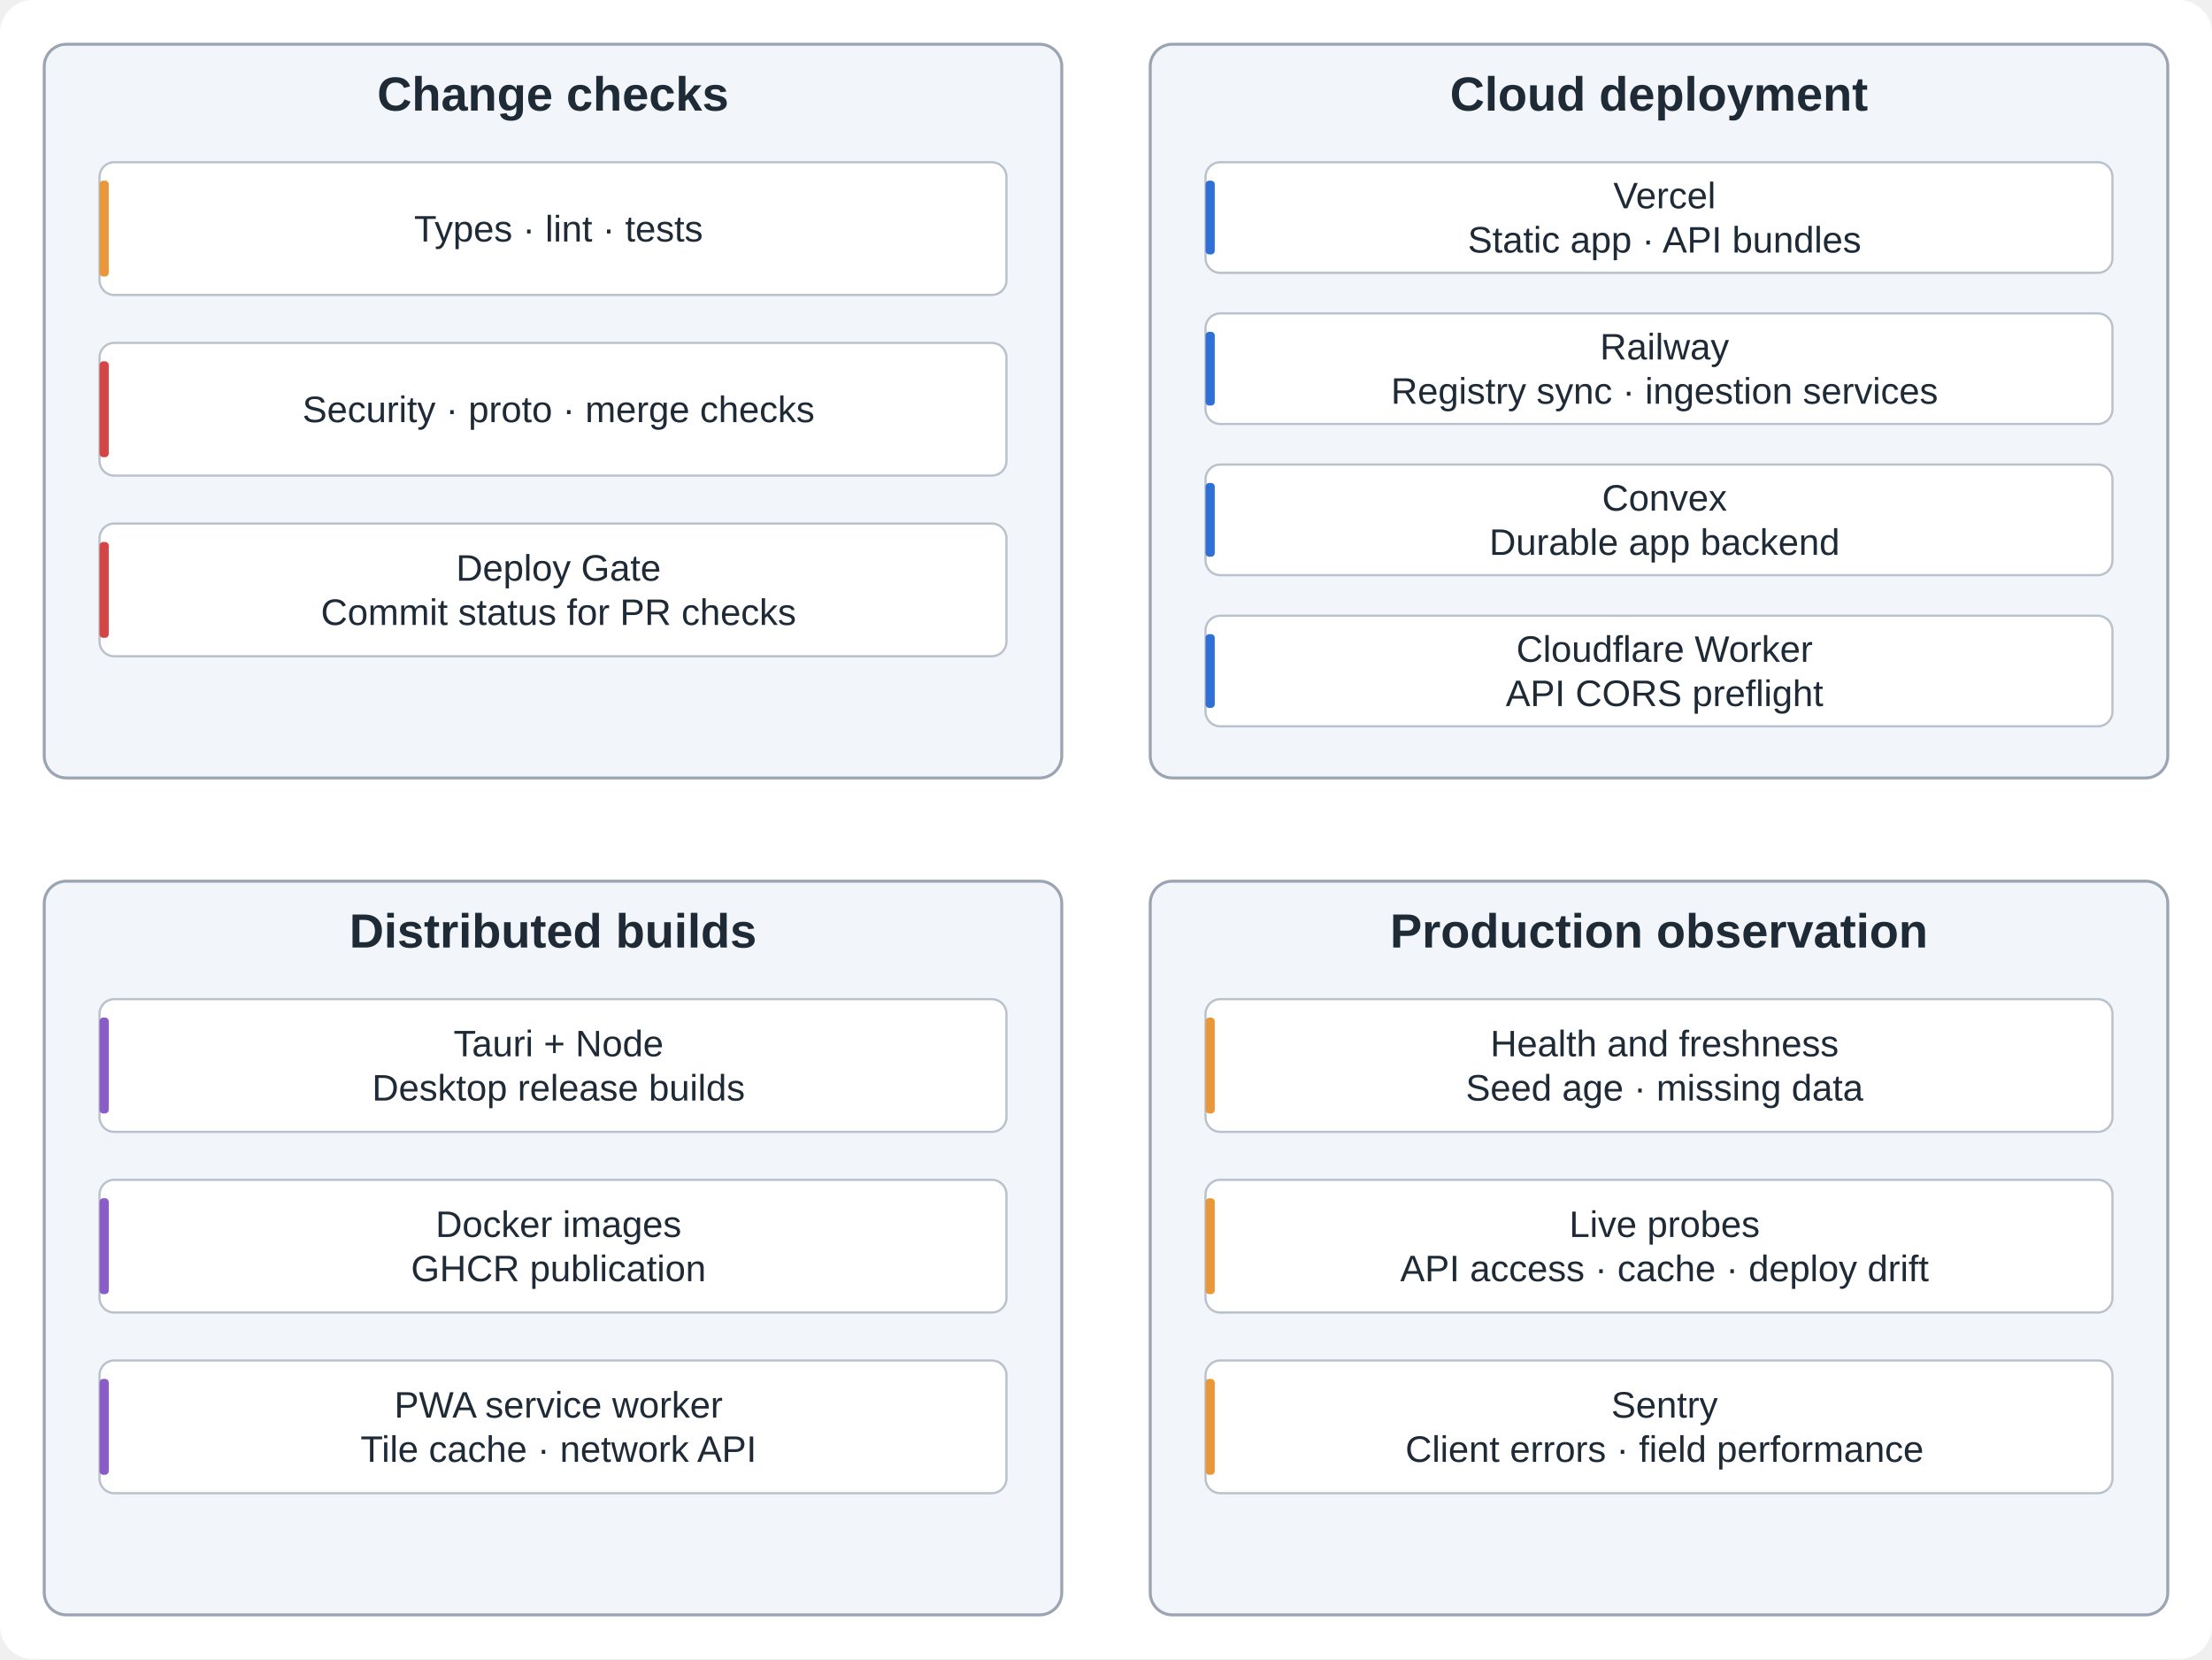
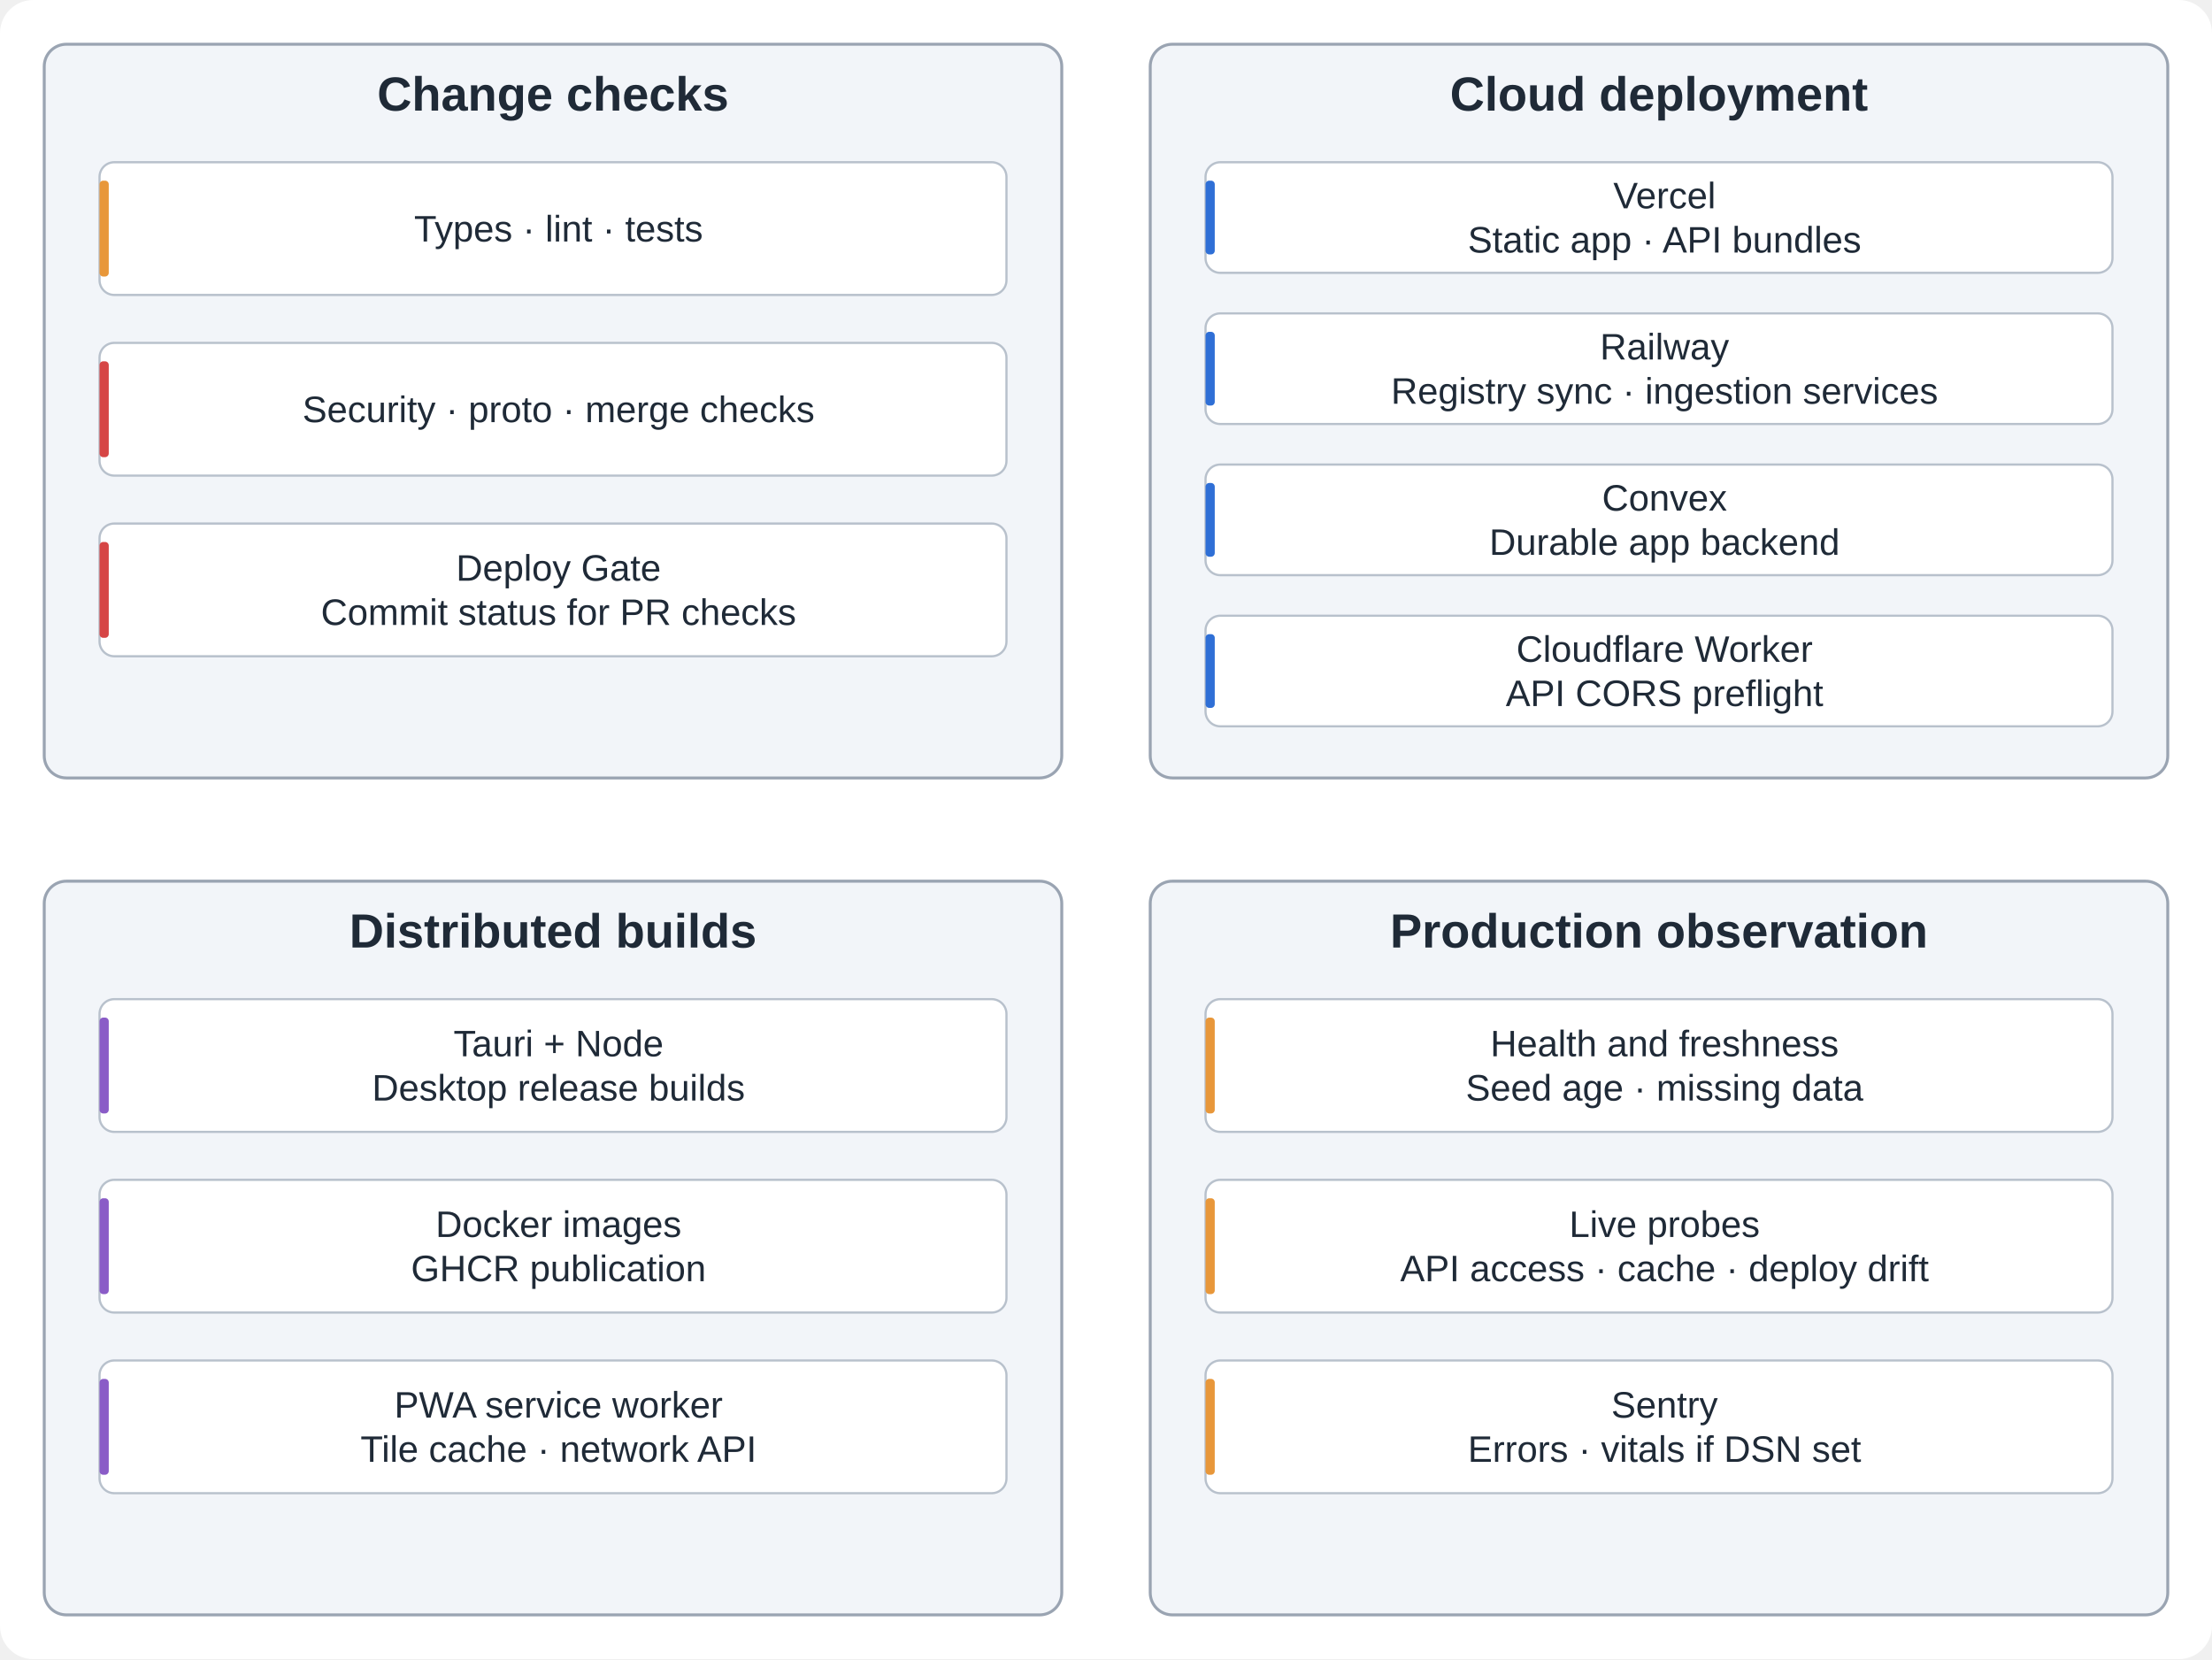
<svg xmlns="http://www.w3.org/2000/svg" viewBox="0 0 1200 900" width="1200" height="900" role="img" aria-labelledby="t d">
  <defs>
    <marker id="arr" viewBox="0 0 10 10" refX="9" refY="5" markerWidth="7" markerHeight="7" orient="auto">
      <path d="M0 0L10 5L0 10z" fill="#5b6675" />
    </marker>
    <marker id="ca" viewBox="0 0 10 10" refX="5" refY="5" markerWidth="6" markerHeight="6" orient="auto">
      <path d="M0 0L10 5L0 10z" fill="#5b6675" />
    </marker>
  </defs>
  <style>
text{font-family:-apple-system,"Helvetica Neue",Arial,"PingFang SC",sans-serif;fill:#1f2a37}
.gt{font-size:26px;font-weight:700}
.st{font-size:20px;font-weight:700}
.ag{font-size:20px}
.q{font-size:18px;fill:#3d4a5c}
.lb{font-size:17px;fill:#4a5565}
.al{font-size:16px;font-weight:600;fill:#3d4a5c;paint-order:stroke;stroke:#ffffff;stroke-width:6px;stroke-linejoin:round}
.grp{fill:#f2f5f9;stroke:#9aa4b2;stroke-width:1.6}
.sub{fill:#e8edf3;stroke:#b8c1cc;stroke-width:1.2}
.agent{fill:#ffffff;stroke:#b8c1cc;stroke-width:1.2}
.human{fill:#d6e6fb;stroke:#9cbbe6;stroke-width:1.2}
.front{fill:#dcf0e0;stroke:#9ccfa8;stroke-width:1.2}
.flow{stroke:#5b6675;stroke-width:2;fill:none;marker-end:url(#arr)}
.back{stroke-dasharray:7 5}
.cyc{stroke:#5b6675;stroke-width:2;fill:none;marker-end:url(#ca)}
.num{fill:#1f2a37}
.numt{font-size:16px;font-weight:700;fill:#ffffff}
</style>
  <rect width="1200" height="900" rx="18" fill="#ffffff" />
  <rect x="24" y="24" width="552" height="398" rx="12" class="grp" />
  <text x="300.0" y="60" class="gt" text-anchor="middle">Change checks</text>
  <rect x="624" y="24" width="552" height="398" rx="12" class="grp" />
  <text x="900.0" y="60" class="gt" text-anchor="middle">Cloud deployment</text>
  <rect x="24" y="478" width="552" height="398" rx="12" class="grp" />
  <text x="300.0" y="514" class="gt" text-anchor="middle">Distributed builds</text>
  <rect x="624" y="478" width="552" height="398" rx="12" class="grp" />
  <text x="900.0" y="514" class="gt" text-anchor="middle">Production observation</text>
  <rect x="54" y="88" width="492" height="72" rx="8" class="agent" />
  <rect x="54" y="98" width="5" height="52" rx="2" fill="#e8973a" />
  <text x="303.0" y="131.0" class="ag" text-anchor="middle">Types · lint · tests</text>
  <rect x="54" y="186" width="492" height="72" rx="8" class="agent" />
  <rect x="54" y="196" width="5" height="52" rx="2" fill="#d64545" />
  <text x="303.0" y="229.0" class="ag" text-anchor="middle">Security · proto · merge checks</text>
  <rect x="54" y="284" width="492" height="72" rx="8" class="agent" />
  <rect x="54" y="294" width="5" height="52" rx="2" fill="#d64545" />
  <text x="303.0" y="315.0" class="ag" text-anchor="middle">Deploy Gate</text>
  <text x="303.0" y="339.0" class="ag" text-anchor="middle">Commit status for PR checks</text>
  <rect x="654" y="88" width="492" height="60" rx="8" class="agent" />
  <rect x="654" y="98" width="5" height="40" rx="2" fill="#2f6fd6" />
  <text x="903.0" y="113.0" class="ag" text-anchor="middle">Vercel</text>
  <text x="903.0" y="137.0" class="ag" text-anchor="middle">Static app · API bundles</text>
  <rect x="654" y="170" width="492" height="60" rx="8" class="agent" />
  <rect x="654" y="180" width="5" height="40" rx="2" fill="#2f6fd6" />
  <text x="903.0" y="195.0" class="ag" text-anchor="middle">Railway</text>
  <text x="903.0" y="219.0" class="ag" text-anchor="middle">Registry sync · ingestion services</text>
  <rect x="654" y="252" width="492" height="60" rx="8" class="agent" />
  <rect x="654" y="262" width="5" height="40" rx="2" fill="#2f6fd6" />
  <text x="903.0" y="277.0" class="ag" text-anchor="middle">Convex</text>
  <text x="903.0" y="301.0" class="ag" text-anchor="middle">Durable app backend</text>
  <rect x="654" y="334" width="492" height="60" rx="8" class="agent" />
  <rect x="654" y="344" width="5" height="40" rx="2" fill="#2f6fd6" />
  <text x="903.0" y="359.0" class="ag" text-anchor="middle">Cloudflare Worker</text>
  <text x="903.0" y="383.0" class="ag" text-anchor="middle">API CORS preflight</text>
  <rect x="54" y="542" width="492" height="72" rx="8" class="agent" />
  <rect x="54" y="552" width="5" height="52" rx="2" fill="#8a5cc7" />
  <text x="303.0" y="573.0" class="ag" text-anchor="middle">Tauri + Node</text>
  <text x="303.0" y="597.0" class="ag" text-anchor="middle">Desktop release builds</text>
  <rect x="54" y="640" width="492" height="72" rx="8" class="agent" />
  <rect x="54" y="650" width="5" height="52" rx="2" fill="#8a5cc7" />
  <text x="303.0" y="671.0" class="ag" text-anchor="middle">Docker images</text>
  <text x="303.0" y="695.0" class="ag" text-anchor="middle">GHCR publication</text>
  <rect x="54" y="738" width="492" height="72" rx="8" class="agent" />
  <rect x="54" y="748" width="5" height="52" rx="2" fill="#8a5cc7" />
  <text x="303.0" y="769.0" class="ag" text-anchor="middle">PWA service worker</text>
  <text x="303.0" y="793.0" class="ag" text-anchor="middle">Tile cache · network API</text>
  <rect x="654" y="542" width="492" height="72" rx="8" class="agent" />
  <rect x="654" y="552" width="5" height="52" rx="2" fill="#e8973a" />
  <text x="903.0" y="573.0" class="ag" text-anchor="middle">Health and freshness</text>
  <text x="903.0" y="597.0" class="ag" text-anchor="middle">Seed age · missing data</text>
  <rect x="654" y="640" width="492" height="72" rx="8" class="agent" />
  <rect x="654" y="650" width="5" height="52" rx="2" fill="#e8973a" />
  <text x="903.0" y="671.0" class="ag" text-anchor="middle">Live probes</text>
  <text x="903.0" y="695.0" class="ag" text-anchor="middle">API access · cache · deploy drift</text>
  <rect x="654" y="738" width="492" height="72" rx="8" class="agent" />
  <rect x="654" y="748" width="5" height="52" rx="2" fill="#e8973a" />
  <text x="903.0" y="769.0" class="ag" text-anchor="middle">Sentry</text>
-   <text x="903.0" y="793.0" class="ag" text-anchor="middle">Client errors · field performance</text>
+   <text x="903.0" y="793.0" class="ag" text-anchor="middle">Errors · vitals if DSN set</text>
</svg>
